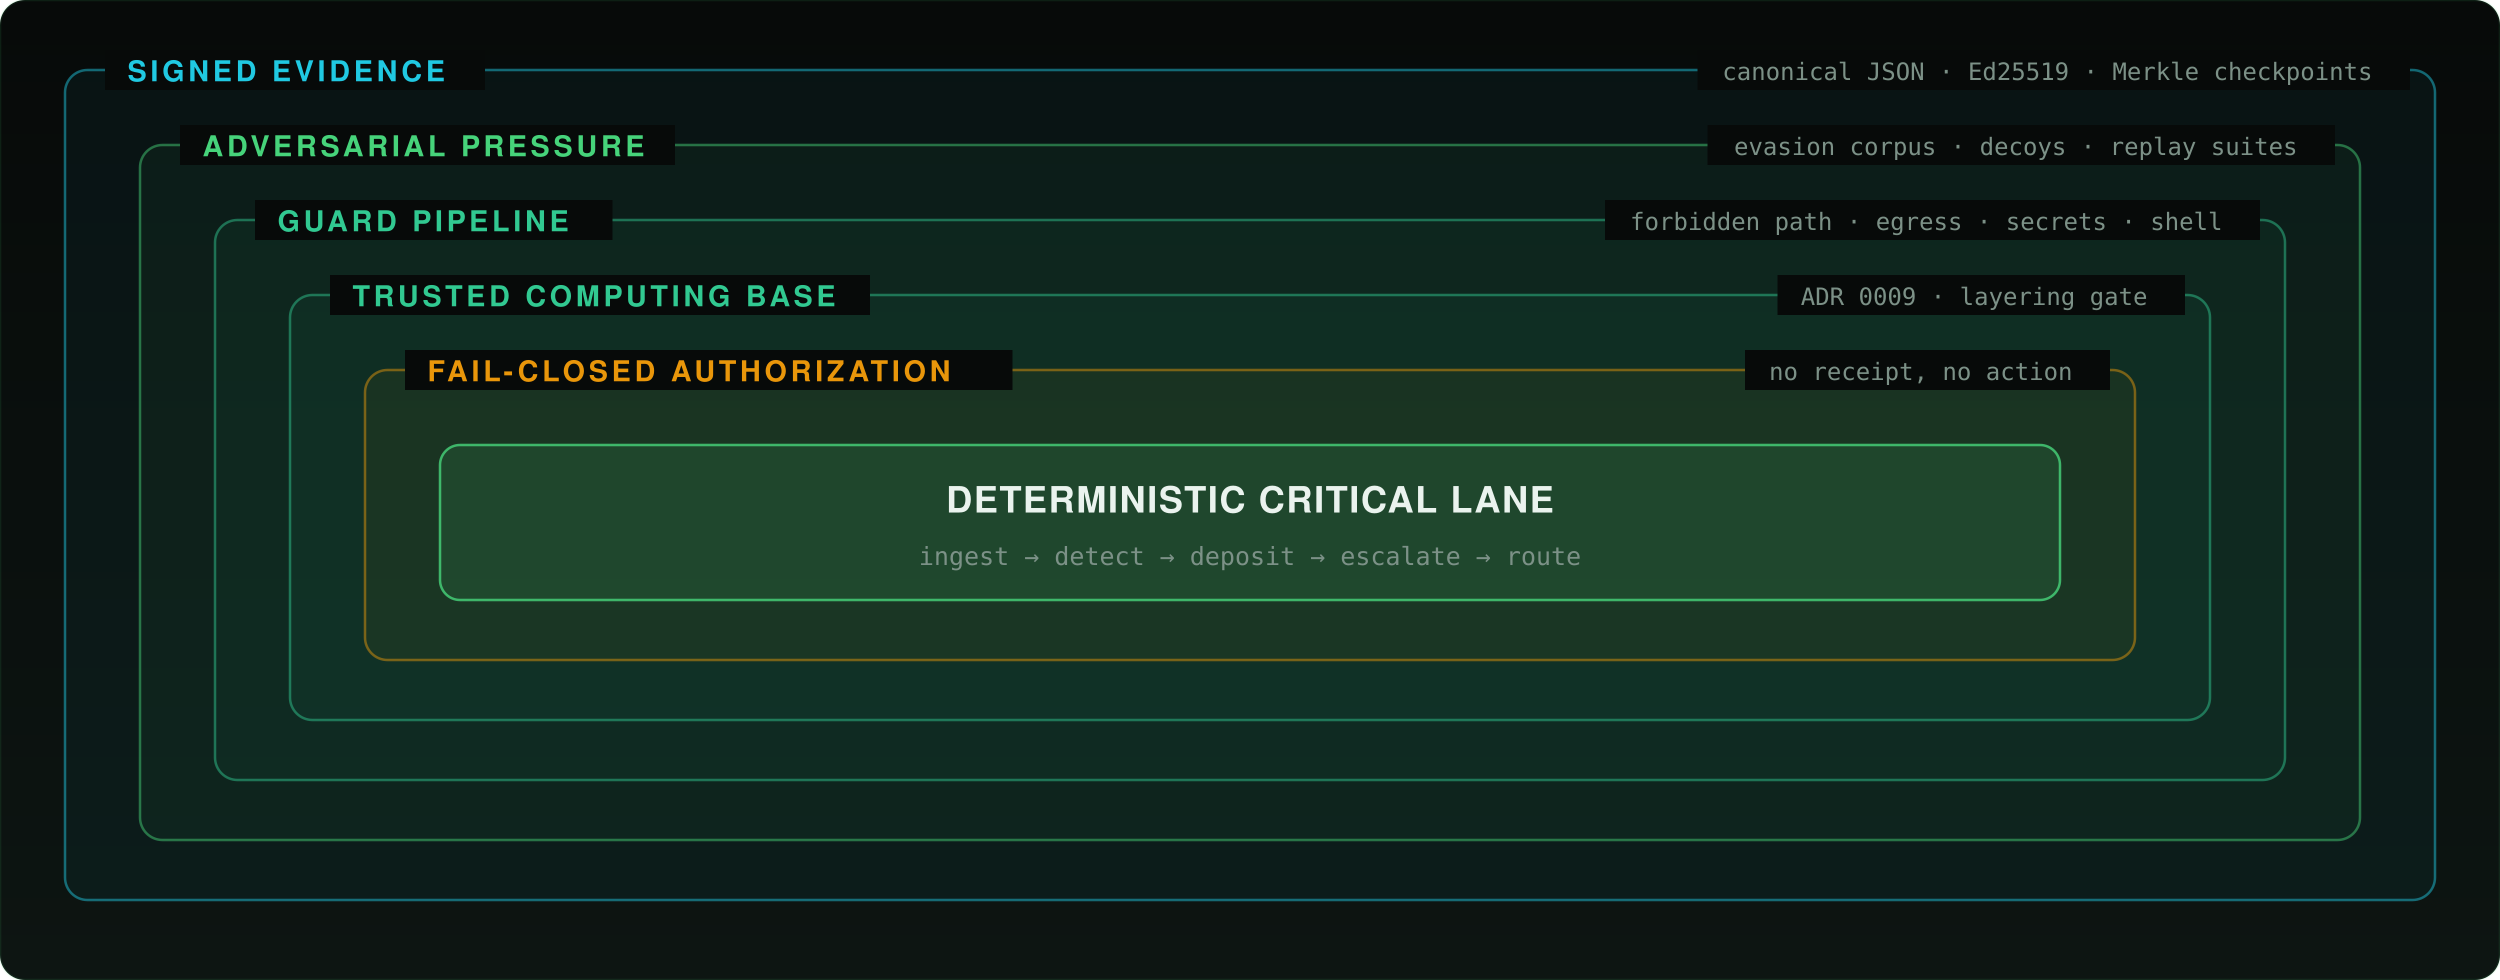
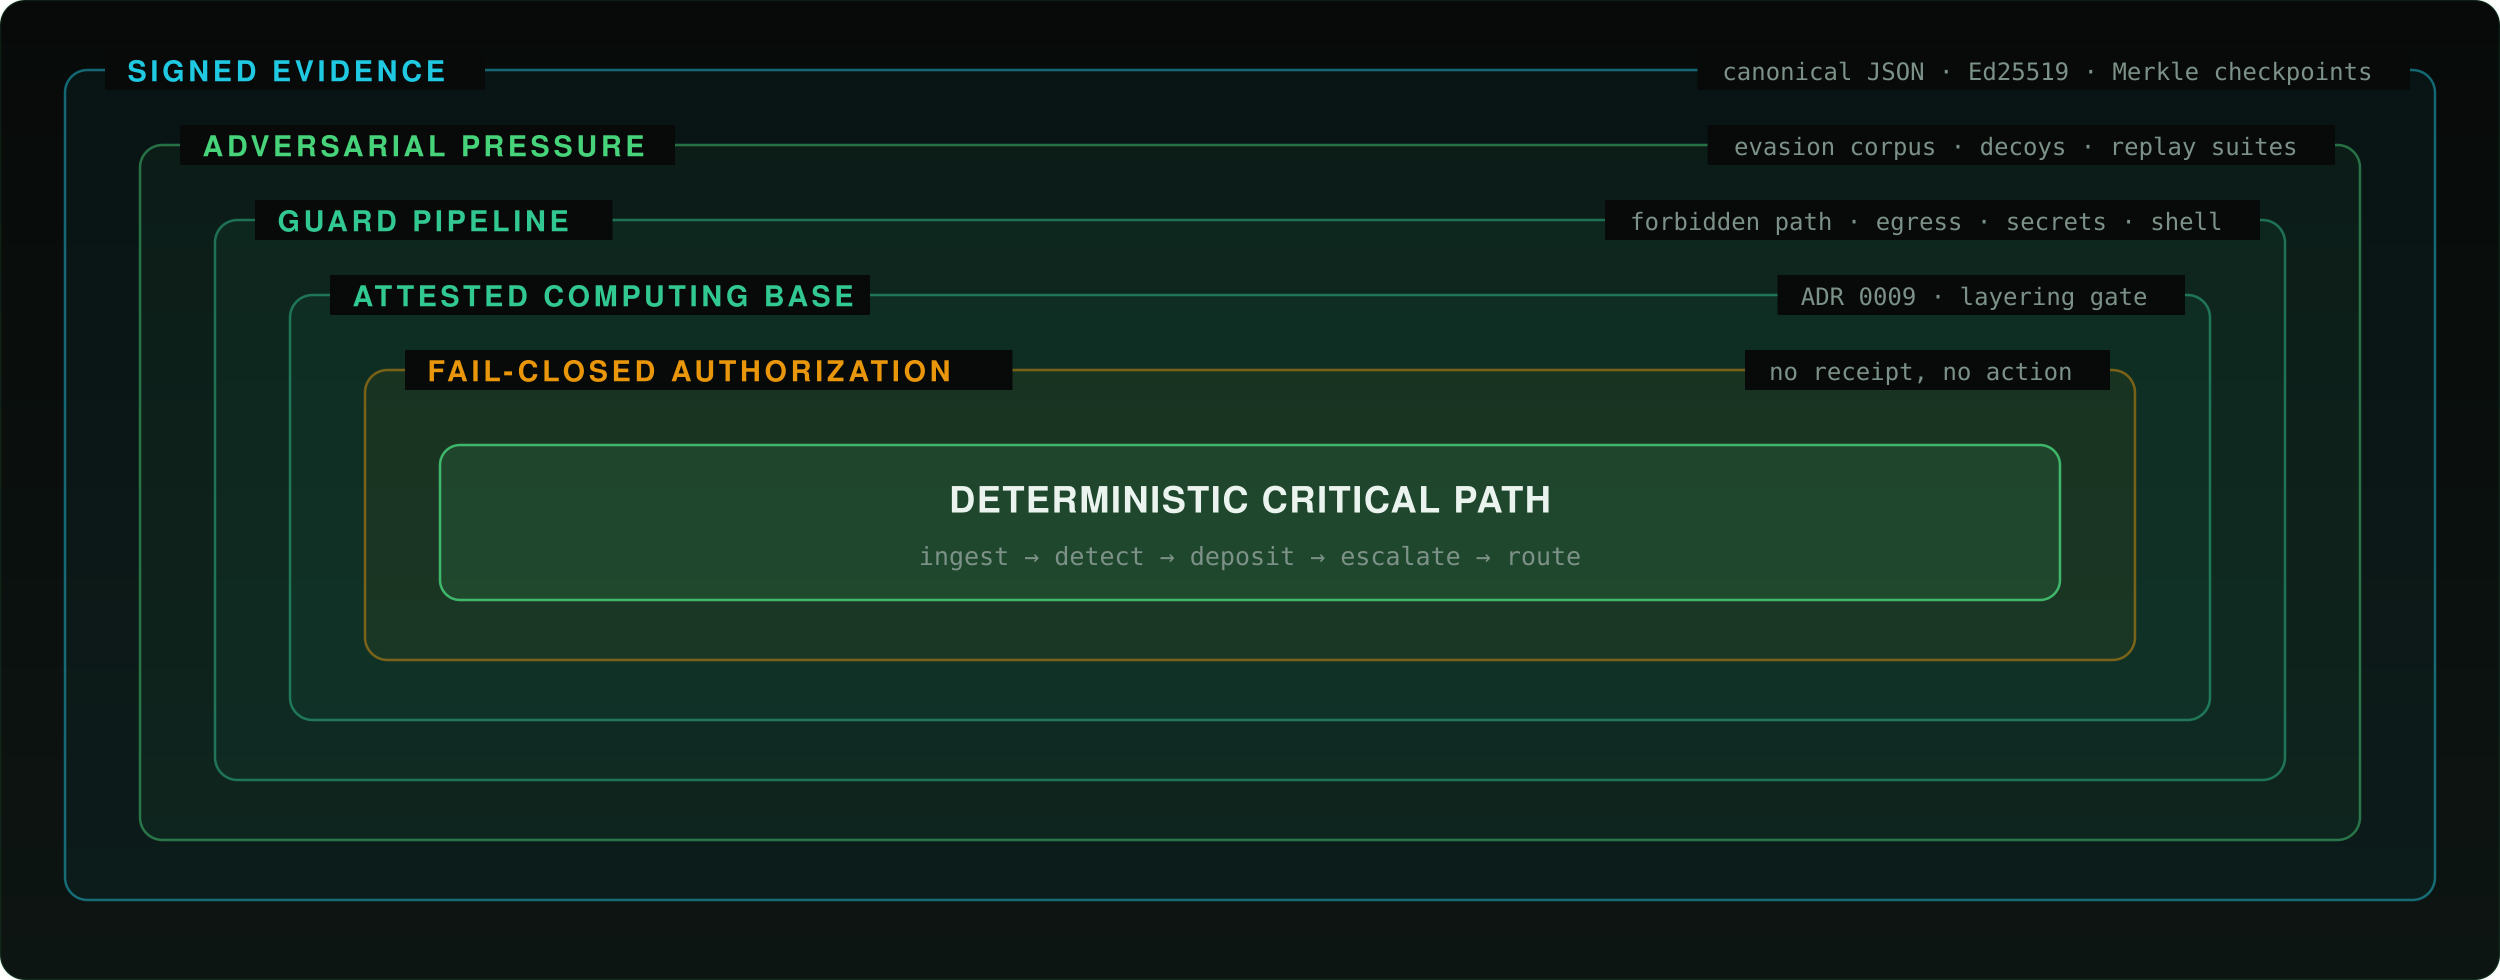
- <svg xmlns="http://www.w3.org/2000/svg" viewBox="0 0 1000 392" width="1000" height="392" role="img" aria-label="Defense in depth: five layers wrap the deterministic critical lane - fail-closed authorization, a named trusted computing base, the guard pipeline, adversarial pressure, and signed evidence. Each one fails closed.">
+ <svg xmlns="http://www.w3.org/2000/svg" viewBox="0 0 1000 392" width="1000" height="392" role="img" aria-label="Defense in depth: five layers wrap the deterministic critical path - fail-closed authorization, a named attested computing base, the guard pipeline, adversarial pressure, and signed evidence. Each one fails closed.">
  <defs>
    <linearGradient id="sc-bg" x1="0" y1="0" x2="0" y2="1">
      <stop offset="0" stop-color="#070a09" />
      <stop offset="1" stop-color="#0d1512" />
    </linearGradient>
    <linearGradient id="sc-fill" x1="0" y1="0" x2="0" y2="1">
      <stop offset="0" stop-color="#4ade80" stop-opacity="0.30" />
      <stop offset="1" stop-color="#4ade80" stop-opacity="0.02" />
    </linearGradient>
  </defs>
  <rect width="1000" height="392" rx="10" fill="url(#sc-bg)" />
  <rect width="1000" height="392" rx="10" fill="none" stroke="#4ade80" stroke-opacity="0.10" />
  <rect x="26" y="28" width="948" height="332" rx="9" fill="#22d3ee" fill-opacity="0.045" stroke="#22d3ee" stroke-opacity="0.45" />
  <rect x="42" y="20" width="152" height="16" fill="#070a09" />
  <text x="51" y="32.5" font-family="-apple-system, 'Segoe UI', Helvetica, Arial, sans-serif" font-size="11.5" font-weight="700" letter-spacing="1.5" fill="#22d3ee" fill-opacity="0.95">SIGNED EVIDENCE</text>
  <rect x="679" y="20" width="285" height="16" fill="#070a09" />
  <text x="949" y="32" text-anchor="end" font-family="ui-monospace, SFMono-Regular, 'SF Mono', Menlo, Consolas, monospace" font-size="9.6" fill="#7c9187">canonical JSON · Ed25519 · Merkle checkpoints</text>
  <rect x="56" y="58" width="888" height="278" rx="9" fill="#4ade80" fill-opacity="0.045" stroke="#4ade80" stroke-opacity="0.45" />
  <rect x="72" y="50" width="198" height="16" fill="#070a09" />
  <text x="81" y="62.5" font-family="-apple-system, 'Segoe UI', Helvetica, Arial, sans-serif" font-size="11.5" font-weight="700" letter-spacing="1.5" fill="#4ade80" fill-opacity="0.95">ADVERSARIAL PRESSURE</text>
  <rect x="683" y="50" width="251" height="16" fill="#070a09" />
  <text x="919" y="62" text-anchor="end" font-family="ui-monospace, SFMono-Regular, 'SF Mono', Menlo, Consolas, monospace" font-size="9.6" fill="#7c9187">evasion corpus · decoys · replay suites</text>
  <rect x="86" y="88" width="828" height="224" rx="9" fill="#34d399" fill-opacity="0.045" stroke="#34d399" stroke-opacity="0.45" />
  <rect x="102" y="80" width="143" height="16" fill="#070a09" />
  <text x="111" y="92.5" font-family="-apple-system, 'Segoe UI', Helvetica, Arial, sans-serif" font-size="11.5" font-weight="700" letter-spacing="1.5" fill="#34d399" fill-opacity="0.95">GUARD PIPELINE</text>
  <rect x="642" y="80" width="262" height="16" fill="#070a09" />
  <text x="889" y="92" text-anchor="end" font-family="ui-monospace, SFMono-Regular, 'SF Mono', Menlo, Consolas, monospace" font-size="9.6" fill="#7c9187">forbidden path · egress · secrets · shell</text>
  <rect x="116" y="118" width="768" height="170" rx="9" fill="#34d399" fill-opacity="0.045" stroke="#34d399" stroke-opacity="0.45" />
  <rect x="132" y="110" width="216" height="16" fill="#070a09" />
-   <text x="141" y="122.5" font-family="-apple-system, 'Segoe UI', Helvetica, Arial, sans-serif" font-size="11.5" font-weight="700" letter-spacing="1.5" fill="#34d399" fill-opacity="0.95">TRUSTED COMPUTING BASE</text>
+   <text x="141" y="122.5" font-family="-apple-system, 'Segoe UI', Helvetica, Arial, sans-serif" font-size="11.5" font-weight="700" letter-spacing="1.5" fill="#34d399" fill-opacity="0.95">ATTESTED COMPUTING BASE</text>
  <rect x="711" y="110" width="163" height="16" fill="#070a09" />
  <text x="859" y="122" text-anchor="end" font-family="ui-monospace, SFMono-Regular, 'SF Mono', Menlo, Consolas, monospace" font-size="9.6" fill="#7c9187">ADR 0009 · layering gate</text>
  <rect x="146" y="148" width="708" height="116" rx="9" fill="#f59e0b" fill-opacity="0.045" stroke="#f59e0b" stroke-opacity="0.45" />
  <rect x="162" y="140" width="243" height="16" fill="#070a09" />
  <text x="171" y="152.5" font-family="-apple-system, 'Segoe UI', Helvetica, Arial, sans-serif" font-size="11.5" font-weight="700" letter-spacing="1.5" fill="#f59e0b" fill-opacity="0.95">FAIL-CLOSED AUTHORIZATION</text>
  <rect x="698" y="140" width="146" height="16" fill="#070a09" />
  <text x="829" y="152" text-anchor="end" font-family="ui-monospace, SFMono-Regular, 'SF Mono', Menlo, Consolas, monospace" font-size="9.6" fill="#7c9187">no receipt, no action</text>
  <rect x="176" y="178" width="648" height="62" rx="8" fill="#4ade80" fill-opacity="0.11" stroke="#4ade80" stroke-opacity="0.75" />
-   <text x="500" y="205" text-anchor="middle" font-family="-apple-system, 'Segoe UI', Helvetica, Arial, sans-serif" font-size="14.5" font-weight="700" letter-spacing="0.6" fill="#eaf3ee">DETERMINISTIC CRITICAL LANE</text>
+   <text x="500" y="205" text-anchor="middle" font-family="-apple-system, 'Segoe UI', Helvetica, Arial, sans-serif" font-size="14.5" font-weight="700" letter-spacing="0.6" fill="#eaf3ee">DETERMINISTIC CRITICAL PATH</text>
  <text x="500" y="226" text-anchor="middle" font-family="ui-monospace, SFMono-Regular, 'SF Mono', Menlo, Consolas, monospace" font-size="10" fill="#7c9187">ingest → detect → deposit → escalate → route</text>
</svg>
